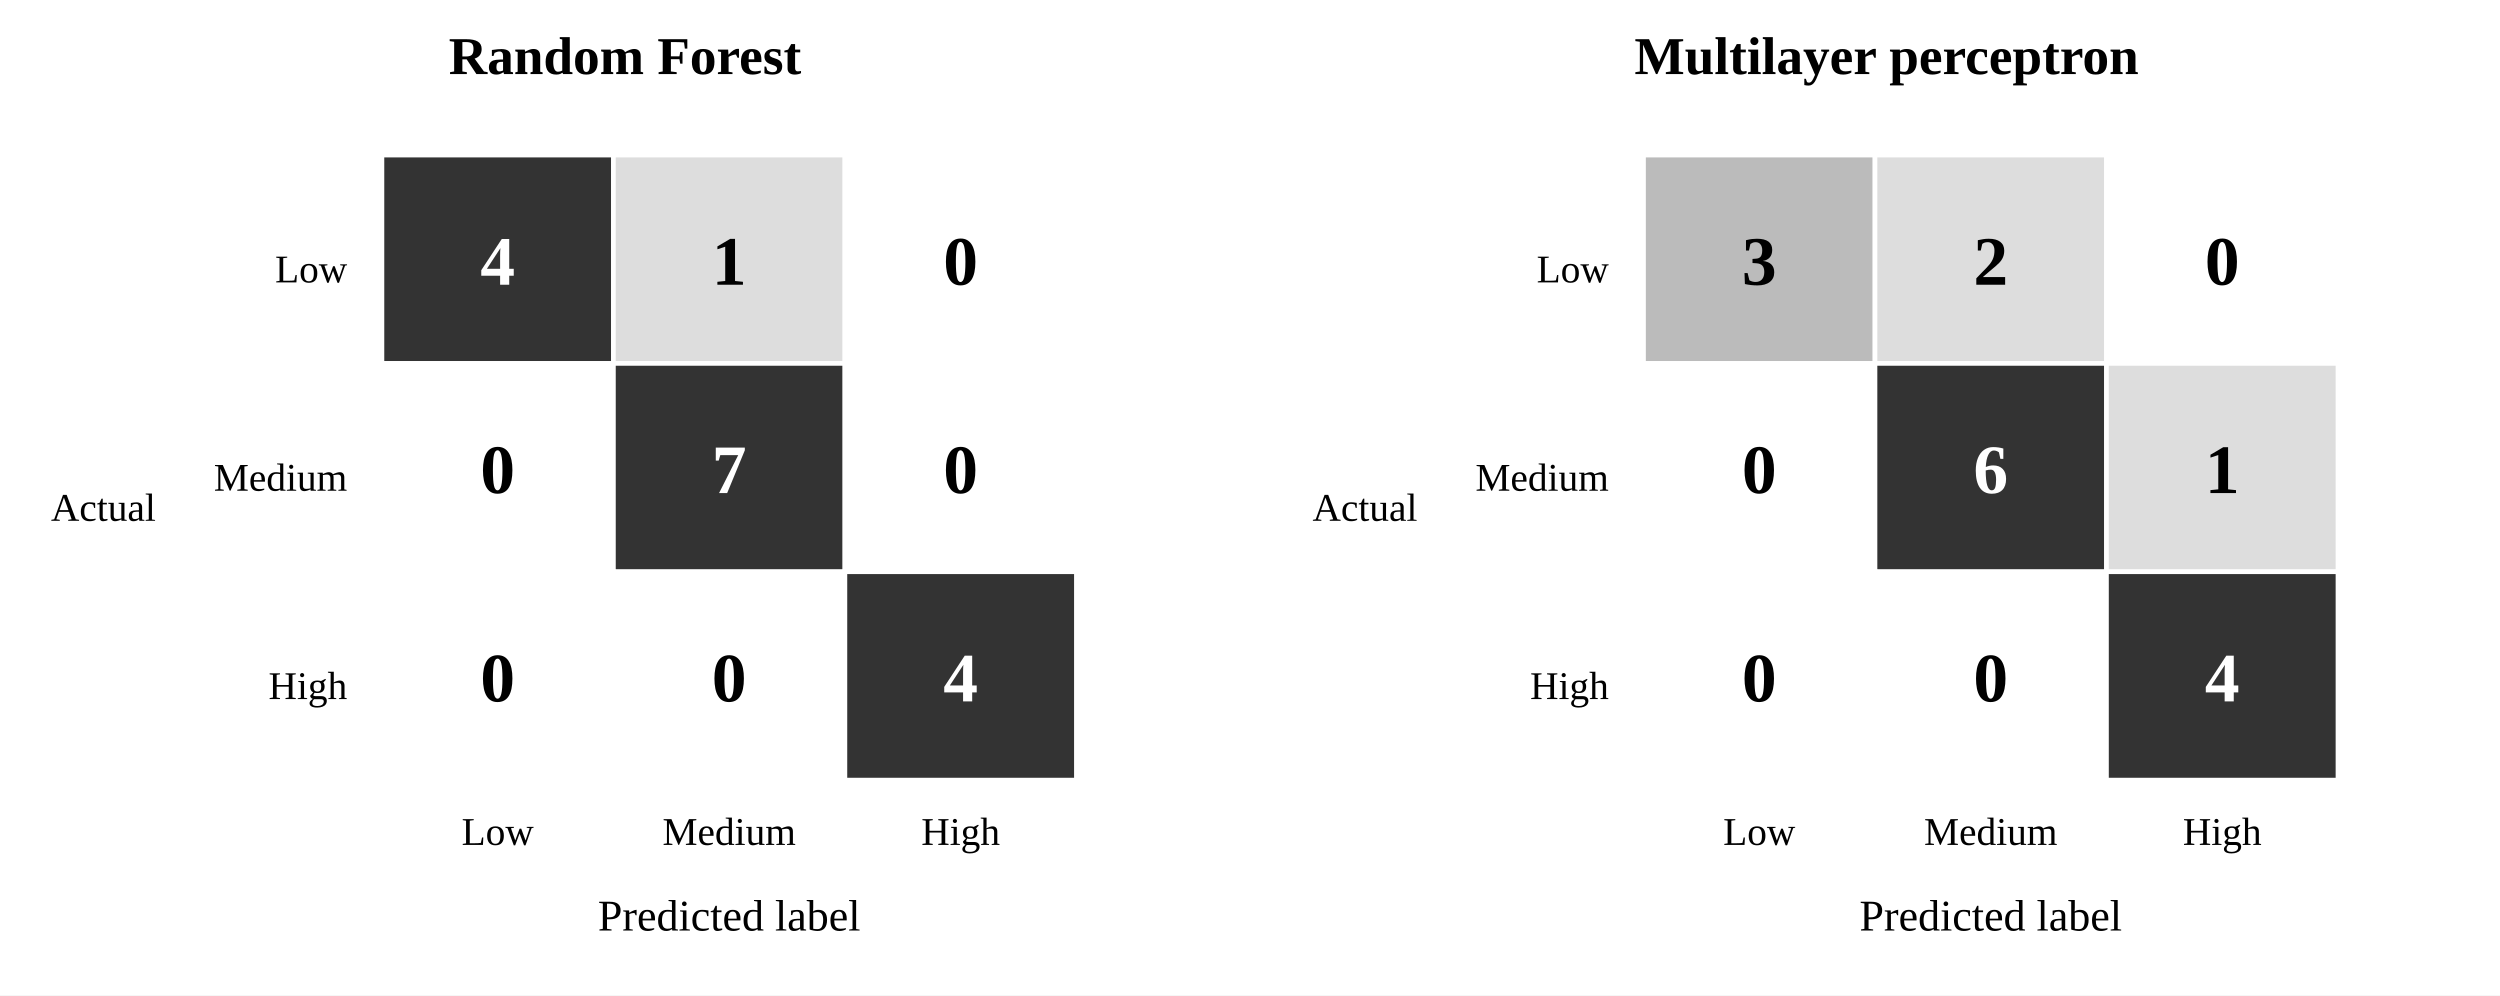
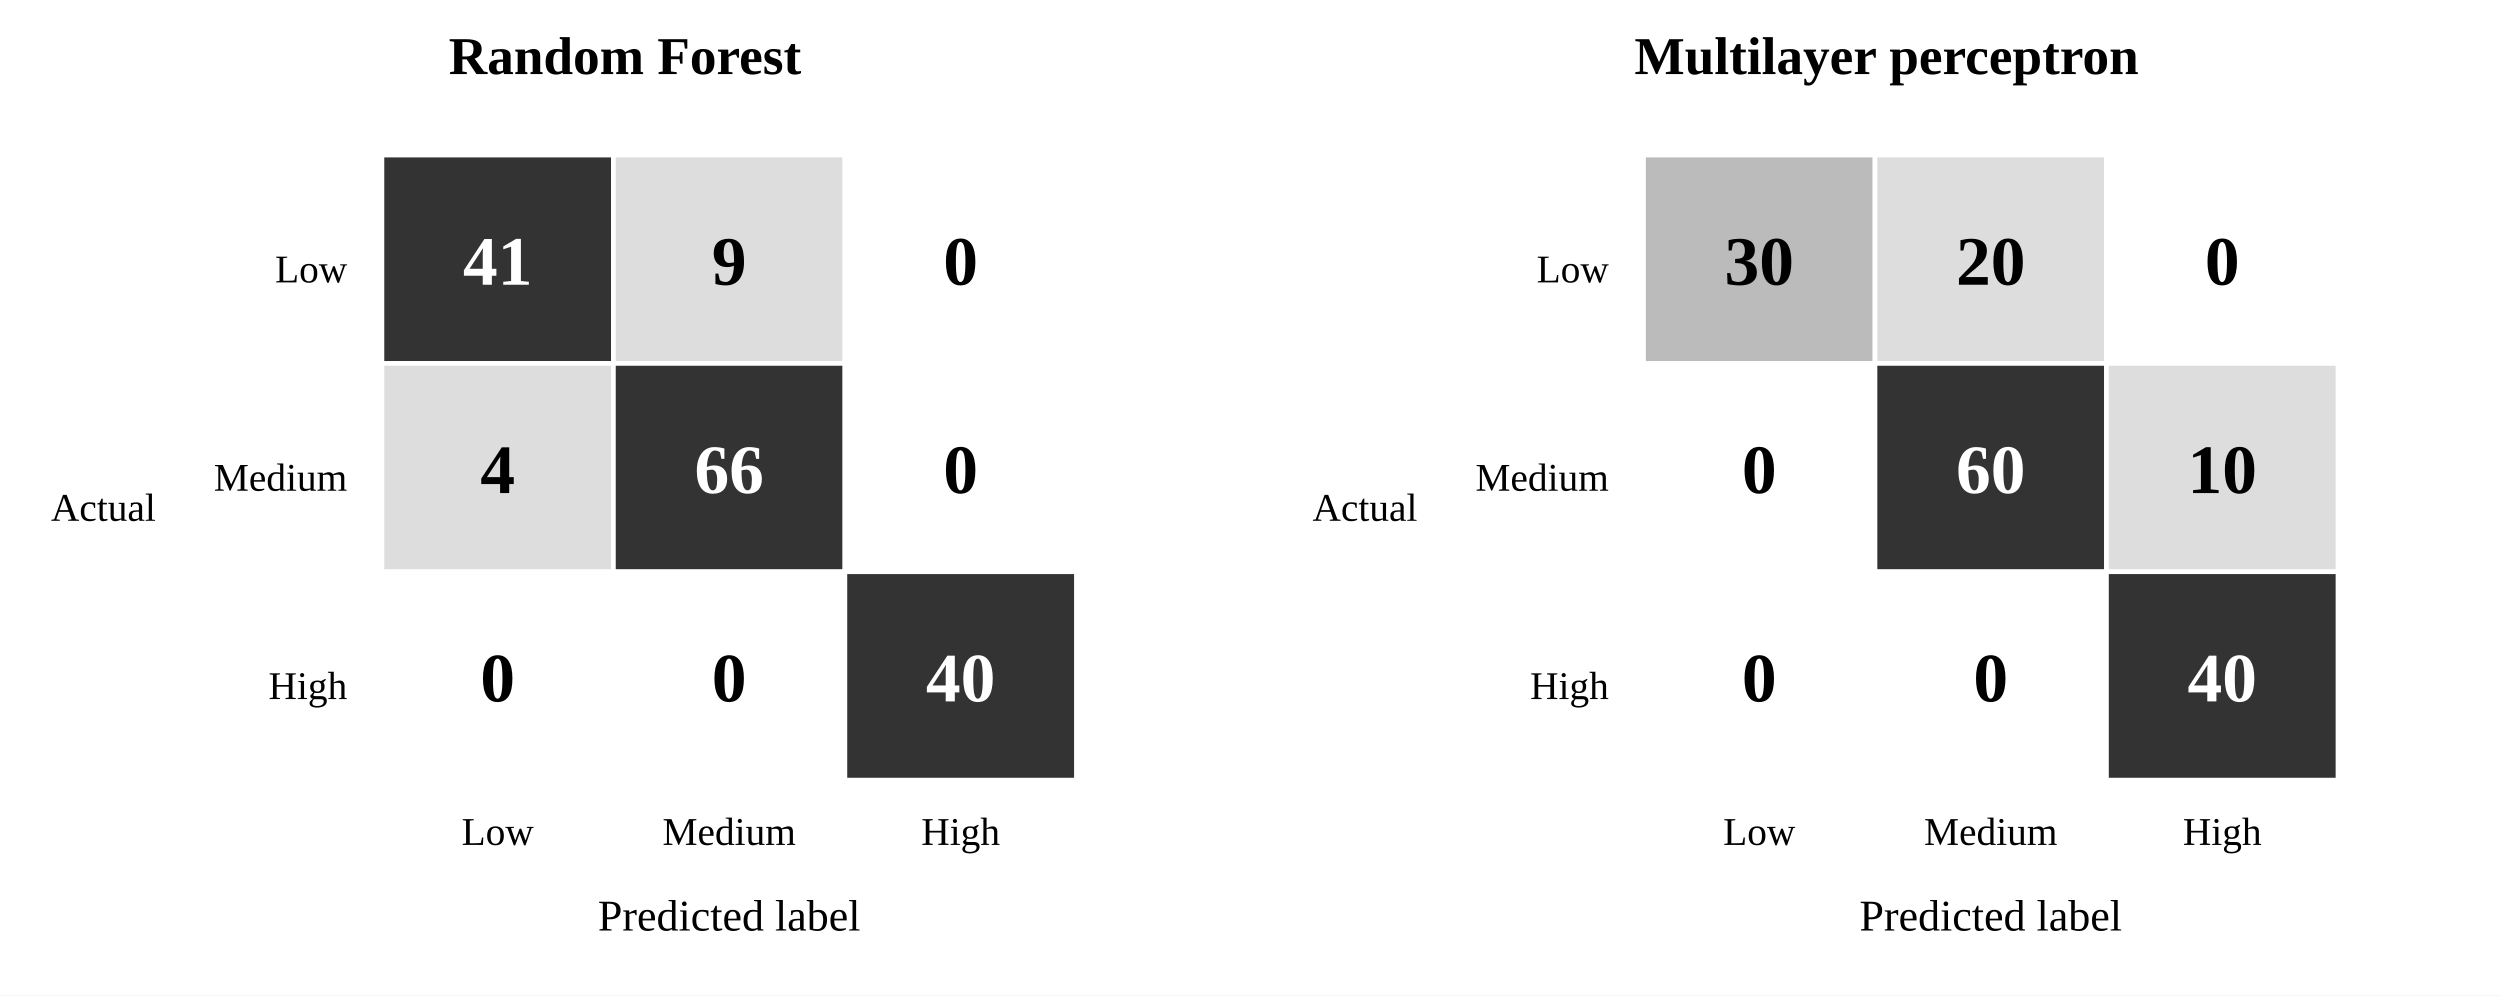
<svg xmlns="http://www.w3.org/2000/svg" width="1080" height="430" viewBox="0 0 1080 430">
  <rect width="100%" height="100%" fill="white" />
  <text x="270" y="32" font-family="Times New Roman, serif" font-size="23" fill="#000000" font-weight="bold" text-anchor="middle">Random Forest</text>
  <text x="22" y="225" font-family="Times New Roman, serif" font-size="17" fill="#000000" font-weight="normal" text-anchor="start">Actual</text>
  <text x="150" y="122" font-family="Times New Roman, serif" font-size="17" fill="#000000" font-weight="normal" text-anchor="end">Low</text>
  <rect x="165" y="67" width="100" height="90" fill="#333333" stroke="white" stroke-width="2" />
-   <text x="215" y="123" font-family="Times New Roman, serif" font-size="30" fill="white" font-weight="bold" text-anchor="middle">4</text>
+   <text x="215" y="123" font-family="Times New Roman, serif" font-size="30" fill="white" font-weight="bold" text-anchor="middle">41</text>
  <rect x="265" y="67" width="100" height="90" fill="#dddddd" stroke="white" stroke-width="2" />
-   <text x="315" y="123" font-family="Times New Roman, serif" font-size="30" fill="#000000" font-weight="bold" text-anchor="middle">1</text>
+   <text x="315" y="123" font-family="Times New Roman, serif" font-size="30" fill="#000000" font-weight="bold" text-anchor="middle">9</text>
  <rect x="365" y="67" width="100" height="90" fill="#ffffff" stroke="white" stroke-width="2" />
  <text x="415" y="123" font-family="Times New Roman, serif" font-size="30" fill="#000000" font-weight="bold" text-anchor="middle">0</text>
  <text x="150" y="212" font-family="Times New Roman, serif" font-size="17" fill="#000000" font-weight="normal" text-anchor="end">Medium</text>
-   <rect x="165" y="157" width="100" height="90" fill="#ffffff" stroke="white" stroke-width="2" />
-   <text x="215" y="213" font-family="Times New Roman, serif" font-size="30" fill="#000000" font-weight="bold" text-anchor="middle">0</text>
+   <rect x="165" y="157" width="100" height="90" fill="#dddddd" stroke="white" stroke-width="2" />
+   <text x="215" y="213" font-family="Times New Roman, serif" font-size="30" fill="#000000" font-weight="bold" text-anchor="middle">4</text>
  <rect x="265" y="157" width="100" height="90" fill="#333333" stroke="white" stroke-width="2" />
-   <text x="315" y="213" font-family="Times New Roman, serif" font-size="30" fill="white" font-weight="bold" text-anchor="middle">7</text>
+   <text x="315" y="213" font-family="Times New Roman, serif" font-size="30" fill="white" font-weight="bold" text-anchor="middle">66</text>
  <rect x="365" y="157" width="100" height="90" fill="#ffffff" stroke="white" stroke-width="2" />
  <text x="415" y="213" font-family="Times New Roman, serif" font-size="30" fill="#000000" font-weight="bold" text-anchor="middle">0</text>
  <text x="150" y="302" font-family="Times New Roman, serif" font-size="17" fill="#000000" font-weight="normal" text-anchor="end">High</text>
  <rect x="165" y="247" width="100" height="90" fill="#ffffff" stroke="white" stroke-width="2" />
  <text x="215" y="303" font-family="Times New Roman, serif" font-size="30" fill="#000000" font-weight="bold" text-anchor="middle">0</text>
  <rect x="265" y="247" width="100" height="90" fill="#ffffff" stroke="white" stroke-width="2" />
  <text x="315" y="303" font-family="Times New Roman, serif" font-size="30" fill="#000000" font-weight="bold" text-anchor="middle">0</text>
  <rect x="365" y="247" width="100" height="90" fill="#333333" stroke="white" stroke-width="2" />
-   <text x="415" y="303" font-family="Times New Roman, serif" font-size="30" fill="white" font-weight="bold" text-anchor="middle">4</text>
+   <text x="415" y="303" font-family="Times New Roman, serif" font-size="30" fill="white" font-weight="bold" text-anchor="middle">40</text>
  <text x="215" y="365" font-family="Times New Roman, serif" font-size="17" fill="#000000" font-weight="normal" text-anchor="middle">Low</text>
  <text x="315" y="365" font-family="Times New Roman, serif" font-size="17" fill="#000000" font-weight="normal" text-anchor="middle">Medium</text>
  <text x="415" y="365" font-family="Times New Roman, serif" font-size="17" fill="#000000" font-weight="normal" text-anchor="middle">High</text>
  <text x="315" y="402" font-family="Times New Roman, serif" font-size="19" fill="#000000" font-weight="normal" text-anchor="middle">Predicted label</text>
  <text x="815" y="32" font-family="Times New Roman, serif" font-size="23" fill="#000000" font-weight="bold" text-anchor="middle">Multilayer perceptron</text>
  <text x="567" y="225" font-family="Times New Roman, serif" font-size="17" fill="#000000" font-weight="normal" text-anchor="start">Actual</text>
  <text x="695" y="122" font-family="Times New Roman, serif" font-size="17" fill="#000000" font-weight="normal" text-anchor="end">Low</text>
  <rect x="710" y="67" width="100" height="90" fill="#bbbbbb" stroke="white" stroke-width="2" />
-   <text x="760" y="123" font-family="Times New Roman, serif" font-size="30" fill="#000000" font-weight="bold" text-anchor="middle">3</text>
+   <text x="760" y="123" font-family="Times New Roman, serif" font-size="30" fill="#000000" font-weight="bold" text-anchor="middle">30</text>
  <rect x="810" y="67" width="100" height="90" fill="#dddddd" stroke="white" stroke-width="2" />
-   <text x="860" y="123" font-family="Times New Roman, serif" font-size="30" fill="#000000" font-weight="bold" text-anchor="middle">2</text>
+   <text x="860" y="123" font-family="Times New Roman, serif" font-size="30" fill="#000000" font-weight="bold" text-anchor="middle">20</text>
  <rect x="910" y="67" width="100" height="90" fill="#ffffff" stroke="white" stroke-width="2" />
  <text x="960" y="123" font-family="Times New Roman, serif" font-size="30" fill="#000000" font-weight="bold" text-anchor="middle">0</text>
  <text x="695" y="212" font-family="Times New Roman, serif" font-size="17" fill="#000000" font-weight="normal" text-anchor="end">Medium</text>
  <rect x="710" y="157" width="100" height="90" fill="#ffffff" stroke="white" stroke-width="2" />
  <text x="760" y="213" font-family="Times New Roman, serif" font-size="30" fill="#000000" font-weight="bold" text-anchor="middle">0</text>
  <rect x="810" y="157" width="100" height="90" fill="#333333" stroke="white" stroke-width="2" />
-   <text x="860" y="213" font-family="Times New Roman, serif" font-size="30" fill="white" font-weight="bold" text-anchor="middle">6</text>
+   <text x="860" y="213" font-family="Times New Roman, serif" font-size="30" fill="white" font-weight="bold" text-anchor="middle">60</text>
  <rect x="910" y="157" width="100" height="90" fill="#dddddd" stroke="white" stroke-width="2" />
-   <text x="960" y="213" font-family="Times New Roman, serif" font-size="30" fill="#000000" font-weight="bold" text-anchor="middle">1</text>
+   <text x="960" y="213" font-family="Times New Roman, serif" font-size="30" fill="#000000" font-weight="bold" text-anchor="middle">10</text>
  <text x="695" y="302" font-family="Times New Roman, serif" font-size="17" fill="#000000" font-weight="normal" text-anchor="end">High</text>
  <rect x="710" y="247" width="100" height="90" fill="#ffffff" stroke="white" stroke-width="2" />
  <text x="760" y="303" font-family="Times New Roman, serif" font-size="30" fill="#000000" font-weight="bold" text-anchor="middle">0</text>
  <rect x="810" y="247" width="100" height="90" fill="#ffffff" stroke="white" stroke-width="2" />
  <text x="860" y="303" font-family="Times New Roman, serif" font-size="30" fill="#000000" font-weight="bold" text-anchor="middle">0</text>
  <rect x="910" y="247" width="100" height="90" fill="#333333" stroke="white" stroke-width="2" />
-   <text x="960" y="303" font-family="Times New Roman, serif" font-size="30" fill="white" font-weight="bold" text-anchor="middle">4</text>
+   <text x="960" y="303" font-family="Times New Roman, serif" font-size="30" fill="white" font-weight="bold" text-anchor="middle">40</text>
  <text x="760" y="365" font-family="Times New Roman, serif" font-size="17" fill="#000000" font-weight="normal" text-anchor="middle">Low</text>
  <text x="860" y="365" font-family="Times New Roman, serif" font-size="17" fill="#000000" font-weight="normal" text-anchor="middle">Medium</text>
  <text x="960" y="365" font-family="Times New Roman, serif" font-size="17" fill="#000000" font-weight="normal" text-anchor="middle">High</text>
  <text x="860" y="402" font-family="Times New Roman, serif" font-size="19" fill="#000000" font-weight="normal" text-anchor="middle">Predicted label</text>
</svg>
